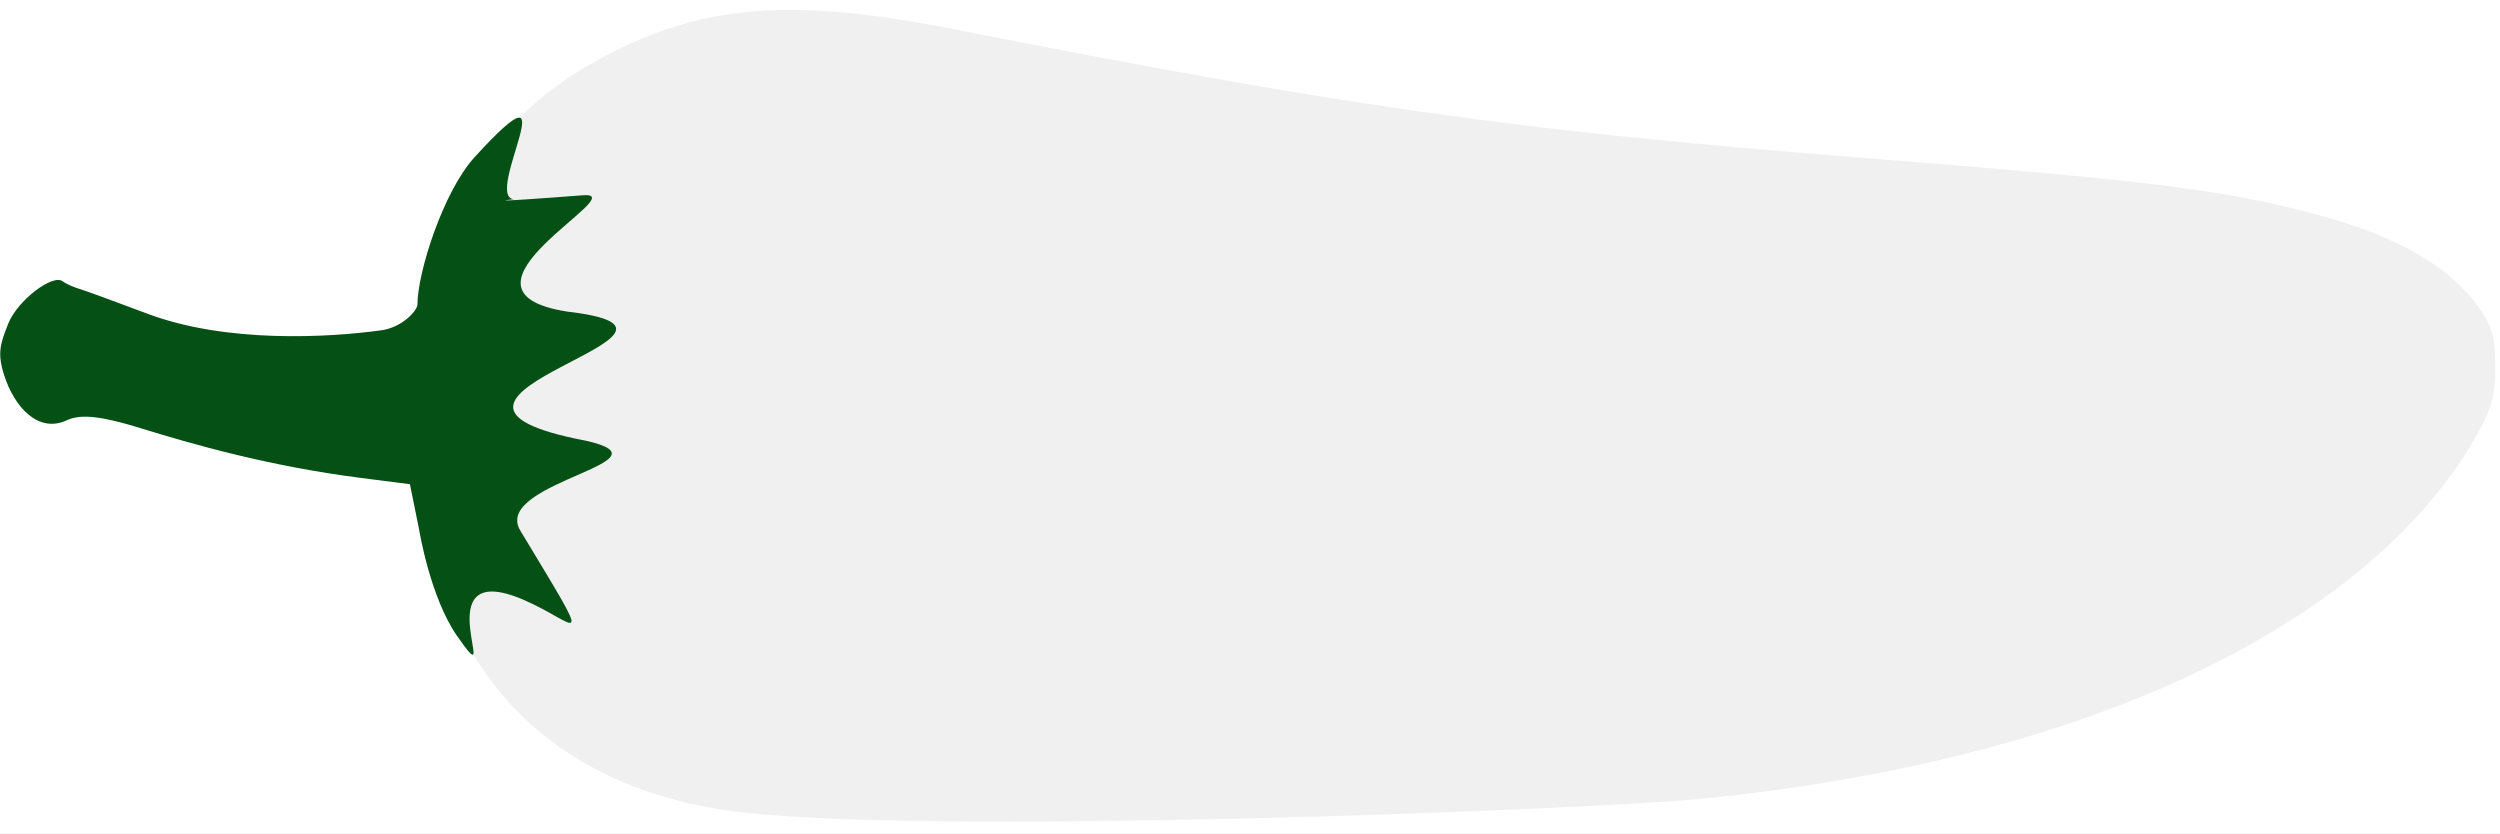
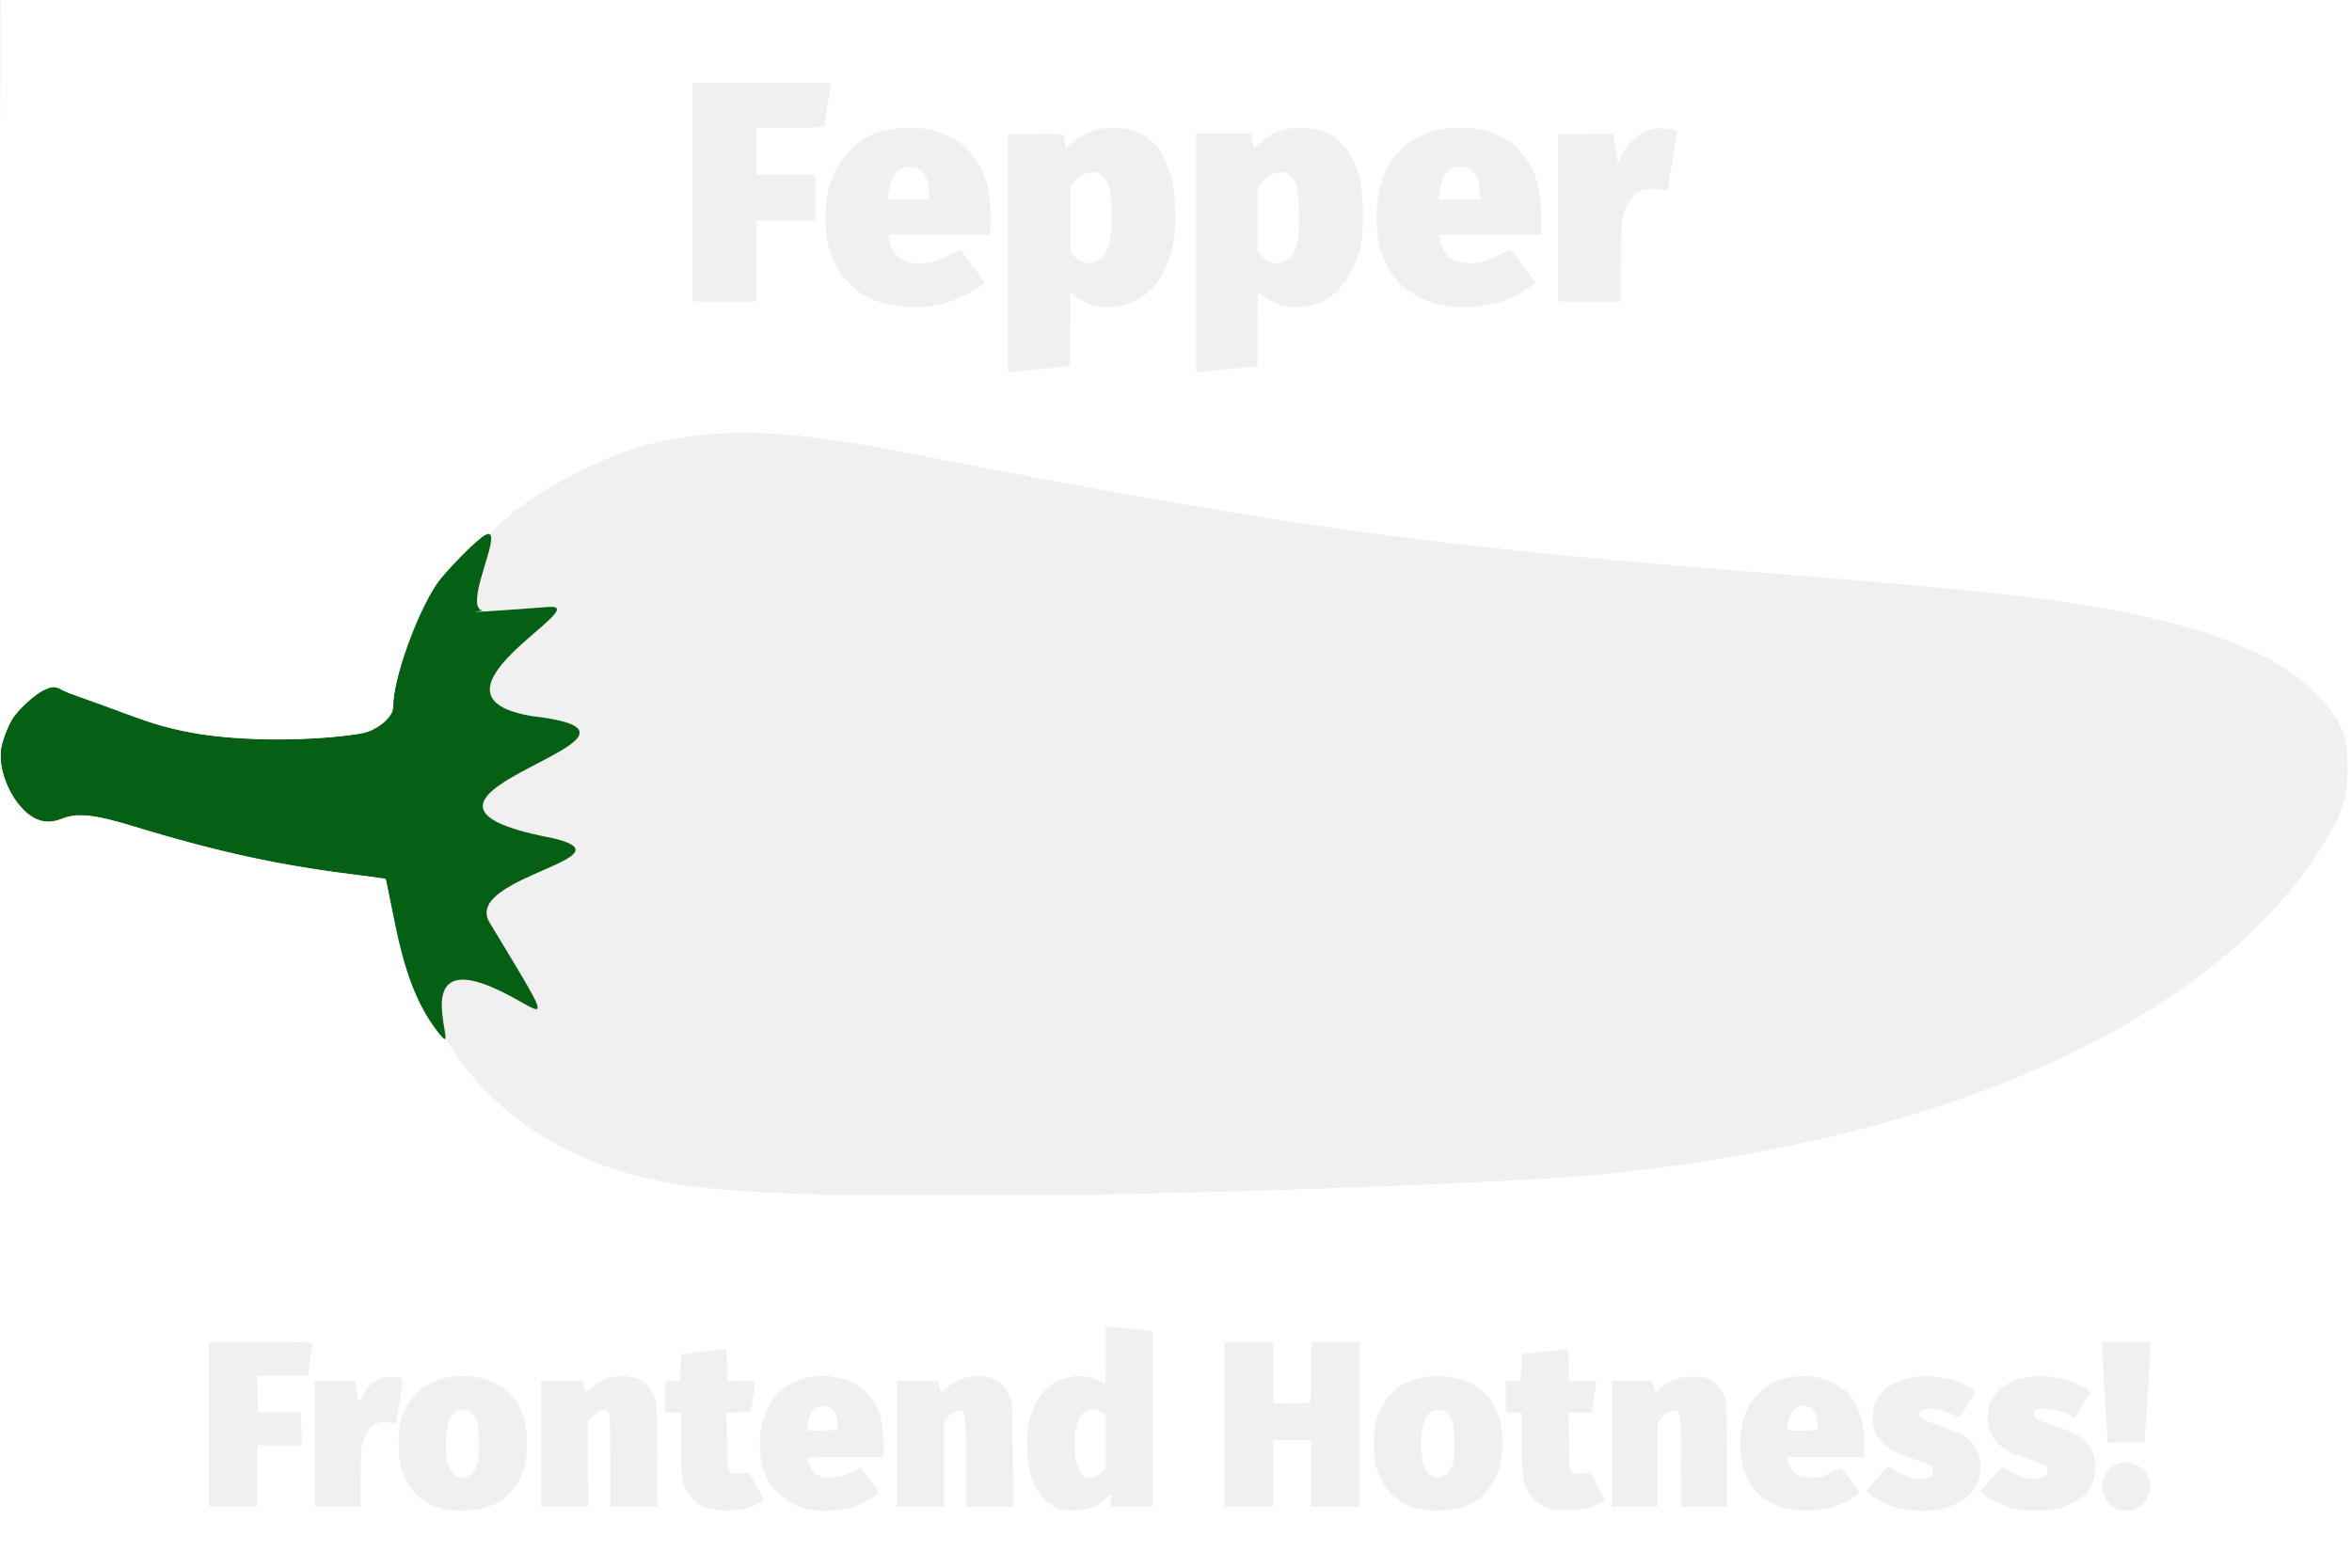
- <svg xmlns="http://www.w3.org/2000/svg" id="svg3553" version="1.1" width="300" height="100" viewBox="0 0 300 100">
-   <defs id="defs3557" />
-   <path style="fill:#ffffff" d="m 0,50 0,-50 150,0 150,0 0,50 0,50 -150,0 -150,0 z m 204.156,45.858 c 50.145,-5.021 80.637,-22.737 92.497,-42.693 2.088,-3.513 2.791,-5.226 2.791,-9.166 0,-4.053 -0.606,-5.337 -2.565,-7.852 C 293.241,31.48 286.914,28.059 277.274,25.547 266.546,22.752 257.297,21.609 224.416,19.011 181.441,15.617 162.183,12.898 114.156,3.445 93.602,-0.601 82.483,0.653 69.561,8.473 62.119,12.977 56.805,19.477 53.378,28.27 51.877,32.119 50.649,35.829 50.649,36.513 50.649,39.204 45.71,40.5 35.455,40.5 26.822,40.5 23.974,40.064 16.191,37.551 7.373,34.704 6.964,34.66 4.329,36.272 c -4.288,2.624 -4.859,9.406 -1.093,13 1.723,1.645 2.566,1.818 5.065,1.041 2.348,-0.73 4.491,-0.437 9.888,1.35 6.591,2.183 17.331,4.49 27.439,5.895 l 4.719,0.656 1.386,6.906 C 55.164,82.209 67.233,94.446 87.523,97.291 109.632,100.391 191.393,97.136 204.156,95.858 Z" id="path3563" />
-   <g id="layer2" transform="translate(0.3,0)">
-     <g transform="matrix(0.7630778,0,0,1,-48.20587,-904.2357)" id="layer1" style="fill:#055015;fill-opacity:1">
-       <path id="path4221" d="m 134.662,980.556 c -4.253,-4.666 -5.955,-12.705 -5.955,-12.705 l -1.465,-5.511 -7.676,-0.749 c -14.561,-1.421 -26.623,-4.075 -34.755,-5.993 -5.905,-1.393 -9.294,-1.733 -11.503,-0.938 -4.509,1.622 -8.277,-1.599 -9.86,-5.363 -1.143,-2.719 -0.614,-3.82 0.638,-6.241 1.412,-2.73 7.004,-6.021 8.578,-5.048 0.416,0.257 1.545,0.648 2.51,0.87 0.965,0.221 5.804,1.568 10.754,2.993 12.438,3.581 28.554,2.876 36.847,1.995 3.272,-0.347 5.653,-2.369 5.653,-3.104 0,-3.809 4.051,-13.537 8.964,-17.647 15.51,-12.977 1.354,4.633 6.169,5.026 0,0 -6.829,0.555 10.929,-0.475 8.175,-0.474 -23.457,11.437 -2.563,13.955 27.733,2.473 -30.426,10.106 1.344,15.249 18.235,2.579 -13.403,5.052 -8.669,11.038 12.23,15.464 9.005,11.079 0.475,8.292 -16.068,-5.251 -2.81,12.697 -10.414,4.355 z" style="fill:#055015;fill-opacity:1" />
+ <svg xmlns="http://www.w3.org/2000/svg" id="svg3553" version="1.1" width="300" height="200" viewBox="0 0 300 200">
+   <path style="fill:#ffffff" d="m 0,104 0,-50 150,0 150,0 0,50 0,50 -150,0 -150,0 z m 204.156,45.858 c 50.145,-5.021 80.637,-22.737 92.497,-42.693 2.088,-3.513 2.791,-5.226 2.791,-9.166 0,-4.053 -0.606,-5.337 -2.565,-7.852 C 293.241,85.48 286.914,82.059 277.274,79.547 266.546,76.752 257.297,75.609 224.416,73.011 181.441,69.617 162.183,66.898 114.156,57.445 93.602,53.399 82.483,54.653 69.561,62.473 c -7.442,4.504 -12.756,11.004 -16.183,19.797 -1.501,3.849 -2.728,7.559 -2.728,8.243 0,2.691 -4.939,3.987 -15.195,3.987 -8.632,0 -11.48,-0.436 -19.263,-2.949 C 7.373,88.704 6.964,88.66 4.329,90.272 c -4.288,2.624 -4.859,9.406 -1.093,13 1.723,1.645 2.566,1.818 5.065,1.041 2.348,-0.73 4.491,-0.437 9.888,1.35 6.591,2.183 17.331,4.49 27.439,5.895 l 4.719,0.656 1.386,6.906 c 3.43,17.089 15.5,29.326 35.79,32.171 22.109,3.1 103.87,-0.155 116.633,-1.433 z" id="path3563" />
+   <g id="layer2" transform="translate(0.3,100)" style="display:inline">
+     <g transform="matrix(0.7630778,0,0,1,-48.20587,-950.2357)" id="layer1" style="fill:#056013;fill-opacity:1">
+       <path id="path4221" d="m 134.662,980.556 c -4.253,-4.666 -5.955,-12.705 -5.955,-12.705 l -1.465,-5.511 -7.676,-0.749 c -14.561,-1.421 -26.623,-4.075 -34.755,-5.993 -5.905,-1.393 -9.294,-1.733 -11.503,-0.938 -4.509,1.622 -8.277,-1.599 -9.86,-5.363 -1.143,-2.719 -0.614,-3.82 0.638,-6.241 1.412,-2.73 7.004,-6.021 8.578,-5.048 0.416,0.257 1.545,0.648 2.51,0.87 0.965,0.221 5.804,1.568 10.754,2.993 12.438,3.581 28.554,2.876 36.847,1.995 3.272,-0.347 5.653,-2.369 5.653,-3.104 0,-3.809 4.051,-13.537 8.964,-17.647 15.51,-12.977 1.354,4.633 6.169,5.026 0,0 -6.829,0.555 10.929,-0.475 8.175,-0.474 -23.457,11.437 -2.563,13.955 27.733,2.473 -30.426,10.106 1.344,15.249 18.235,2.579 -13.403,5.052 -8.669,11.038 12.23,15.464 9.005,11.079 0.475,8.292 -16.068,-5.251 -2.81,12.697 -10.414,4.355 z" style="fill:#056013;fill-opacity:1" />
+     </g>
+   </g>
+   <g id="layer4" style="display:inline" transform="translate(0,100)">
+     <g id="g3455">
+       <g id="g3448">
+         <g id="g4268" clip-path="url(#clipPath4284)" transform="translate(0,-46)">
+           <g id="g4263">
+             <g id="g3444">
+               <g transform="translate(0,-0.05)" id="g3441">
+                 <path id="path3346" d="m -0.308,55.489 0.4,-109.504 167.809,-0.4 132.609,0.4 0.4,104.704 -0.4,95.904 -133.409,0 -167.409,0 z m 62.001,82.98 c 1.463,-0.406 2.425,-0.993 3.431,-2.093 1.444,-1.58 2.102,-3.491 2.102,-6.107 1.8e-5,-3.387 -0.941,-5.598 -3.059,-7.189 -2.281,-1.714 -6.572,-1.967 -9.365,-0.551 -1.801,0.913 -3.333,3.017 -3.789,5.205 -0.267,1.282 -0.229,4.125 0.071,5.293 0.735,2.861 2.56,4.754 5.292,5.49 1.287,0.347 3.981,0.322 5.317,-0.048 z m -3.395,-4.056 c -1.004,-0.367 -1.585,-2.403 -1.418,-4.973 0.159,-2.447 0.824,-3.507 2.204,-3.507 0.536,0 0.809,0.103 1.137,0.432 0.7,0.7 0.865,1.443 0.865,3.904 0,1.97 -0.046,2.351 -0.368,3.049 -0.274,0.594 -0.518,0.86 -0.954,1.042 -0.665,0.278 -0.833,0.284 -1.465,0.053 z m 36.424,4.175 c 1.086,-0.229 2.636,-0.936 2.632,-1.202 -0.002,-0.108 -0.408,-0.947 -0.904,-1.864 -0.7,-1.296 -0.97,-1.654 -1.207,-1.608 -0.168,0.033 -0.656,0.096 -1.084,0.14 -0.71,0.074 -0.805,0.04 -1.084,-0.385 -0.266,-0.406 -0.313,-0.909 -0.359,-3.928 l -0.054,-3.462 1.548,-0.048 1.548,-0.048 0.203,-1.334 c 0.112,-0.734 0.247,-1.613 0.3,-1.954 l 0.096,-0.62 -1.794,-0.047 -1.794,-0.047 -0.047,-2.045 c -0.046,-2.014 -0.052,-2.044 -0.417,-1.966 -0.204,0.043 -1.512,0.206 -2.908,0.36 l -2.538,0.281 -0.047,1.685 -0.047,1.685 -0.959,0.05 -0.959,0.05 0,1.993 0,1.993 1.001,0 1.001,0 0.002,3.877 c 0.002,4.203 0.121,5.038 0.904,6.376 0.876,1.494 2.439,2.24 4.714,2.249 0.752,0.003 1.765,-0.078 2.251,-0.18 z m 13.775,-0.202 c 0.736,-0.213 1.739,-0.631 2.229,-0.929 1.685,-1.024 1.658,-0.782 0.295,-2.595 -0.663,-0.882 -1.251,-1.582 -1.306,-1.556 -0.055,0.026 -0.603,0.3 -1.217,0.608 -2.195,1.102 -4.382,0.836 -5.127,-0.623 -0.189,-0.371 -0.344,-0.828 -0.344,-1.015 0,-0.335 0.08,-0.34 4.836,-0.34 l 4.836,0 -0.003,-1.793 c -0.005,-2.918 -0.624,-4.803 -2.099,-6.379 -2.116,-2.262 -6.277,-2.841 -9.501,-1.322 -3.782,1.782 -5.331,7.556 -3.275,12.205 0.754,1.704 2.772,3.292 4.917,3.87 1.438,0.387 4.184,0.325 5.757,-0.131 z m -5.526,-9.908 c -0.126,-0.204 0.181,-1.647 0.469,-2.205 0.327,-0.632 0.722,-0.841 1.59,-0.841 0.929,0 1.592,0.645 1.751,1.704 0.209,1.395 0.235,1.375 -1.867,1.428 -1.024,0.026 -1.898,-0.013 -1.943,-0.086 z m 36.662,9.759 c 0.459,-0.238 1.054,-0.665 1.324,-0.949 0.468,-0.493 0.784,-0.659 0.741,-0.391 -0.011,0.069 -0.011,0.407 0,0.75 l 0.02,0.625 2.668,0 2.668,0 0,-11.17 0,-11.17 -0.375,-0.078 c -0.206,-0.043 -1.276,-0.159 -2.376,-0.258 -1.101,-0.099 -2.283,-0.222 -2.627,-0.273 l -0.625,-0.094 0,3.697 c 0,2.034 -0.056,3.669 -0.125,3.633 -2.033,-1.042 -3.412,-1.209 -5.208,-0.632 -2.091,0.672 -3.645,2.477 -4.342,5.042 -0.743,2.735 -0.393,6.833 0.766,8.962 0.597,1.097 1.679,2.117 2.666,2.514 1.233,0.496 3.671,0.39 4.826,-0.209 z m -1.167,-3.79 c -0.601,-0.246 -0.972,-0.833 -1.193,-1.889 -0.427,-2.039 -0.178,-4.778 0.535,-5.865 0.357,-0.544 1.328,-0.984 1.871,-0.847 0.239,0.06 0.645,0.259 0.903,0.443 l 0.469,0.334 0,3.376 0,3.376 -0.459,0.438 c -0.724,0.69 -1.456,0.909 -2.126,0.635 z m 47.637,4.022 c 1.463,-0.406 2.425,-0.993 3.431,-2.093 1.444,-1.58 2.102,-3.491 2.102,-6.107 5e-5,-3.387 -0.941,-5.598 -3.058,-7.189 -2.281,-1.714 -6.572,-1.967 -9.365,-0.551 -1.801,0.913 -3.333,3.017 -3.789,5.205 -0.267,1.282 -0.229,4.125 0.071,5.293 0.735,2.861 2.56,4.754 5.292,5.49 1.287,0.347 3.981,0.322 5.317,-0.048 z m -3.395,-4.056 c -1.004,-0.367 -1.585,-2.403 -1.418,-4.973 0.159,-2.447 0.824,-3.507 2.204,-3.507 0.536,0 0.809,0.103 1.137,0.432 0.7,0.7 0.865,1.443 0.865,3.904 0,1.97 -0.046,2.351 -0.368,3.049 -0.274,0.594 -0.518,0.86 -0.954,1.042 -0.665,0.278 -0.833,0.284 -1.465,0.053 z m 20.131,3.965 c 0.459,-0.146 1.072,-0.413 1.363,-0.592 l 0.529,-0.326 -0.946,-1.843 c -0.708,-1.379 -1.009,-1.817 -1.196,-1.741 -0.602,0.246 -1.759,0.249 -2.085,0.006 -0.313,-0.234 -0.337,-0.476 -0.384,-3.932 l -0.051,-3.683 1.485,0 1.485,0 0.198,-1.459 c 0.109,-0.803 0.241,-1.703 0.294,-2.001 l 0.096,-0.542 -1.77,0 -1.77,0 0,-1.991 c 0,-1.095 -0.056,-2.022 -0.125,-2.06 -0.069,-0.038 -1.251,0.067 -2.627,0.233 -1.376,0.166 -2.668,0.305 -2.871,0.309 -0.354,0.008 -0.371,0.08 -0.417,1.716 l -0.047,1.709 -0.959,0.05 -0.959,0.05 0,1.993 0,1.993 1.001,0 1.001,0 0,3.678 c 0,4.162 0.199,5.483 1.012,6.711 0.568,0.858 1.49,1.546 2.519,1.882 0.938,0.306 4.067,0.211 5.224,-0.158 z m 31.188,-0.128 c 1.245,-0.442 3.083,-1.524 3.083,-1.814 0,-0.213 -2.146,-3.082 -2.305,-3.081 -0.062,8e-5 -0.637,0.263 -1.277,0.584 -1.047,0.525 -1.302,0.584 -2.531,0.584 -1.129,0 -1.449,-0.061 -1.838,-0.351 -0.524,-0.391 -0.96,-1.081 -1.121,-1.775 l -0.106,-0.459 4.923,0 4.923,0 0,-1.724 c 0,-2.82 -0.67,-4.859 -2.124,-6.469 -0.694,-0.768 -2.601,-1.746 -3.861,-1.98 -2.106,-0.391 -4.479,-0.045 -6.063,0.883 -0.994,0.583 -2.339,2.076 -2.847,3.162 -1.271,2.715 -1.221,6.454 0.122,9.104 0.86,1.696 2.591,3.006 4.766,3.606 1.466,0.404 4.761,0.263 6.256,-0.268 z m -6.004,-9.813 c -0.186,-0.301 0.258,-1.997 0.637,-2.43 0.789,-0.902 2.245,-0.787 2.833,0.224 0.19,0.327 0.328,0.9 0.342,1.418 l 0.022,0.869 -1.863,0.047 c -1.168,0.029 -1.903,-0.018 -1.971,-0.127 z m 19.745,10.08 c 2.231,-0.526 4.038,-1.918 4.589,-3.534 0.373,-1.096 0.335,-2.787 -0.084,-3.713 -0.709,-1.569 -1.755,-2.275 -4.974,-3.357 -1.975,-0.664 -2.518,-0.987 -2.518,-1.499 0,-0.849 2.261,-0.858 4.061,-0.016 l 1.092,0.511 1.017,-1.586 c 1.13,-1.762 1.13,-1.754 -0.056,-2.449 -1.91,-1.119 -5.099,-1.57 -7.348,-1.04 -2.043,0.482 -3.512,1.48 -4.251,2.891 -0.386,0.736 -0.549,2.177 -0.354,3.12 0.425,2.049 1.776,3.212 4.969,4.275 2.098,0.699 2.704,1.064 2.704,1.626 0,1.027 -2.122,1.289 -3.886,0.48 -0.532,-0.244 -1.18,-0.595 -1.439,-0.78 l -0.472,-0.336 -1.354,1.503 c -0.745,0.827 -1.354,1.576 -1.354,1.664 0,0.23 1.286,1.141 2.168,1.537 2.11,0.947 5.218,1.239 7.489,0.703 z m 14.684,-0.004 c 1.1,-0.25 2.708,-1.072 3.445,-1.762 1.173,-1.096 1.675,-3.277 1.161,-5.043 -0.512,-1.76 -1.797,-2.727 -5.017,-3.777 -2.231,-0.728 -2.585,-0.919 -2.585,-1.399 0,-0.659 0.377,-0.818 1.73,-0.732 0.897,0.058 1.515,0.214 2.303,0.583 l 1.077,0.504 1.042,-1.601 1.042,-1.601 -0.386,-0.312 c -1.456,-1.179 -4.044,-1.871 -6.459,-1.727 -2.826,0.168 -4.735,1.148 -5.752,2.952 -1.048,1.86 -0.536,4.556 1.121,5.898 0.939,0.761 1.459,1.008 3.568,1.696 1.881,0.614 2.329,0.849 2.387,1.252 0.091,0.631 -0.037,0.857 -0.623,1.102 -1.042,0.435 -2.818,0.043 -4.333,-0.957 l -0.699,-0.462 -1.44,1.569 -1.44,1.569 0.472,0.422 c 0.659,0.59 2.64,1.534 3.818,1.819 1.345,0.325 4.154,0.329 5.569,0.008 z m 10.596,-0.312 c 0.836,-0.637 1.312,-1.733 1.211,-2.785 -0.294,-3.056 -4.597,-3.813 -5.83,-1.026 -0.691,1.561 -0.098,3.323 1.379,4.1 0.884,0.465 2.432,0.327 3.24,-0.289 z m -240.23,-3.847 0,-3.919 2.84,0 2.84,0 -0.047,-2.097 -0.047,-2.097 -2.752,-0.03 -2.752,-0.03 -0.046,-2.293 -0.046,-2.293 3.23,0 3.23,0 0.277,-1.96 c 0.152,-1.078 0.277,-2.053 0.277,-2.168 -1.59e-4,-0.163 -1.429,-0.208 -6.588,-0.208 l -6.587,0 0,10.506 0,10.506 3.085,0 3.085,0 0,-3.919 z m 13.175,0.268 c 0,-3.161 0.044,-3.794 0.328,-4.711 0.578,-1.867 1.826,-2.728 3.424,-2.362 l 0.744,0.17 0.096,-0.518 c 0.053,-0.285 0.267,-1.586 0.476,-2.892 0.436,-2.724 0.52,-2.543 -1.181,-2.567 -0.696,-0.01 -1.198,0.088 -1.662,0.325 -0.807,0.412 -1.788,1.466 -2.157,2.319 -0.311,0.717 -0.312,0.716 -0.572,-0.914 l -0.193,-1.209 -2.57,0 -2.57,0 0,8.005 0,8.005 2.918,0 2.918,0 z m 29.018,-1.791 0,-5.442 0.729,-0.729 c 0.831,-0.831 1.434,-0.948 1.847,-0.358 0.223,0.318 0.26,1.191 0.26,6.17 l 0,5.8 3.011,0 3.011,0 -0.05,-6.712 c -0.05,-6.598 -0.057,-6.727 -0.434,-7.544 -0.721,-1.563 -1.747,-2.253 -3.548,-2.382 -1.686,-0.121 -3.117,0.36 -4.454,1.497 -0.301,0.256 -0.614,0.466 -0.694,0.466 -0.081,0 -0.197,-0.3 -0.259,-0.667 l -0.113,-0.667 -2.654,0 -2.654,0 0,8.005 0,8.005 3.002,0 3.002,0 z m 45.361,0 0,-5.442 0.729,-0.729 c 0.831,-0.831 1.434,-0.948 1.847,-0.358 0.223,0.318 0.26,1.191 0.26,6.17 l 0,5.8 3.011,0 3.011,0 -0.05,-6.712 c -0.05,-6.598 -0.057,-6.727 -0.434,-7.544 -0.721,-1.563 -1.747,-2.253 -3.548,-2.382 -1.686,-0.121 -3.117,0.36 -4.454,1.497 -0.301,0.256 -0.614,0.466 -0.694,0.466 -0.081,0 -0.197,-0.3 -0.259,-0.667 l -0.113,-0.667 -2.654,0 -2.654,0 0,8.005 0,8.005 3.002,0 3.002,0 z m 42.026,1.189 0,-4.253 2.418,0 2.418,0 0,4.253 0,4.253 3.085,0 3.085,0 0,-10.506 0,-10.506 -3.082,0 -3.082,0 -0.045,3.877 -0.045,3.877 -2.376,0.046 -2.376,0.046 0,-3.924 0,-3.924 -3.085,0 -3.085,0 0,10.506 0,10.506 3.085,0 3.085,0 0,-4.253 z m 49.03,-1.102 0,-5.354 0.497,-0.628 c 0.997,-1.258 2.192,-1.288 2.395,-0.06 0.058,0.352 0.107,3.06 0.108,6.018 l 0.002,5.378 2.918,0 2.918,0 -0.002,-6.546 c 0,-3.769 -0.07,-6.796 -0.165,-7.135 -0.303,-1.09 -1.071,-2.085 -1.942,-2.513 -0.663,-0.326 -1.07,-0.399 -2.229,-0.399 -1.72,0 -2.673,0.327 -3.922,1.344 l -0.881,0.717 -0.186,-0.739 -0.186,-0.739 -2.583,0 -2.583,0 0,8.005 0,8.005 2.918,0 2.918,0 0,-5.354 z m 62.484,-8.654 c 0.199,-3.164 0.368,-6.035 0.375,-6.379 l 0.013,-0.625 -3.085,0 -3.085,0 0.003,0.709 c 0.003,0.39 0.15,3.073 0.332,5.962 0.181,2.889 0.331,5.462 0.332,5.716 l 0.003,0.463 2.376,-0.046 2.376,-0.046 0.362,-5.754 z M 142.968,98.417 c 18.81,-0.394 40.42,-1.177 53.116,-1.925 5.65,-0.333 7.737,-0.508 12.007,-1.006 25.303,-2.952 46.594,-9.254 63.039,-18.661 3.079,-1.761 8.507,-5.406 10.897,-7.317 6.329,-5.06 11.017,-10.217 14.578,-16.037 2.343,-3.83 2.895,-5.609 2.897,-9.339 0,-1.376 -0.079,-2.914 -0.177,-3.419 -0.552,-2.849 -3.674,-6.67 -7.51,-9.193 -6.851,-4.506 -18.431,-7.656 -35.11,-9.552 -7.425,-0.844 -15.266,-1.547 -34.605,-3.101 C 182.017,15.645 161.404,12.756 118.619,4.361 103.137,1.323 96.383,0.702 88.75,1.613 83.303,2.264 78.867,3.65 73.509,6.378 c -4.218,2.147 -7.192,4.132 -9.74,6.502 -0.651,0.605 -1.483,1.237 -1.85,1.405 -0.942,0.431 -5.151,4.69 -6.25,6.323 -2.484,3.692 -5.507,12.103 -5.507,15.32 0,1.208 -0.956,2.372 -2.624,3.195 -1.712,0.845 -7.727,1.359 -14.053,1.201 C 26.133,40.141 22.205,39.4 15.64,36.957 13.759,36.258 11.358,35.387 10.304,35.023 9.249,34.659 8.138,34.215 7.834,34.035 7.091,33.596 6.536,33.625 5.468,34.157 c -1.031,0.514 -3.095,2.404 -3.82,3.499 -0.271,0.409 -0.733,1.396 -1.027,2.193 -0.425,1.154 -0.534,1.703 -0.533,2.699 0.003,2.263 1.152,4.98 2.846,6.726 1.483,1.527 2.992,1.933 4.785,1.287 2.234,-0.805 4.214,-0.62 9.077,0.848 11.296,3.41 18.752,5.023 29.323,6.344 2.35,0.294 3.062,0.438 3.121,0.634 0.042,0.14 0.382,1.792 0.756,3.673 1.19,5.988 2.127,9.105 3.665,12.187 0.802,1.608 2.207,3.689 2.84,4.207 0.246,0.201 0.908,1.046 1.471,1.878 4.729,6.983 11.624,12.02 20.375,14.885 6.102,1.998 11.931,2.766 24.181,3.185 5.617,0.192 31.501,0.202 40.441,0.015 z m -10.089,-105.286 3.586,-0.365 0.044,-4.716 0.044,-4.716 0.623,0.498 c 2.05,1.641 5.029,1.872 7.653,0.592 2.469,-1.204 4.24,-4.004 4.902,-7.75 0.303,-1.713 0.216,-5.487 -0.169,-7.338 -0.342,-1.646 -1.316,-3.855 -2.07,-4.697 -1.344,-1.501 -3.249,-2.311 -5.418,-2.304 -2.211,0.007 -3.68,0.541 -5.305,1.93 l -0.868,0.742 -0.107,-0.796 c -0.059,-0.438 -0.129,-0.871 -0.156,-0.963 -0.032,-0.106 -1.326,-0.149 -3.573,-0.119 l -3.524,0.048 0,15.17 0,15.17 0.375,-0.011 c 0.206,-0.006 1.989,-0.175 3.961,-0.376 z m 5.269,-13.629 c -0.267,-0.08 -0.736,-0.388 -1.042,-0.685 l -0.558,-0.54 0,-4.187 0,-4.187 0.424,-0.574 c 1.264,-1.713 3.425,-1.775 4.222,-0.12 0.732,1.521 0.874,5.897 0.257,7.974 -0.358,1.205 -0.805,1.801 -1.634,2.177 -0.752,0.341 -0.952,0.359 -1.669,0.144 z m 19.121,13.58 3.127,-0.298 0,-4.72 c 0,-2.596 0.042,-4.72 0.093,-4.72 0.051,0 0.37,0.222 0.709,0.493 1.992,1.594 4.94,1.864 7.481,0.683 2.125,-0.988 4.011,-3.626 4.835,-6.762 0.474,-1.803 0.423,-7.154 -0.085,-9.006 -0.577,-2.103 -1.226,-3.316 -2.399,-4.488 -1.358,-1.357 -2.417,-1.788 -4.65,-1.894 -2.415,-0.114 -4.095,0.469 -5.751,1.995 l -0.704,0.649 -0.098,-0.508 c -0.054,-0.279 -0.138,-0.714 -0.186,-0.966 l -0.087,-0.459 -3.498,0 -3.498,0 0,15.241 0,15.241 0.792,-0.092 c 0.436,-0.05 2.199,-0.226 3.919,-0.39 z m 4.666,-13.657 c -0.3,-0.13 -0.769,-0.482 -1.042,-0.781 l -0.497,-0.544 0,-4.024 0,-4.024 0.498,-0.688 c 0.603,-0.832 1.582,-1.364 2.514,-1.364 0.559,0 0.795,0.105 1.24,0.55 0.784,0.784 0.952,1.52 1.04,4.551 0.113,3.892 -0.391,5.589 -1.857,6.255 -0.815,0.37 -1.17,0.383 -1.895,0.068 z m -41.731,5.4 c 1.418,-0.352 3.97,-1.556 4.825,-2.277 l 0.572,-0.482 -1.468,-1.987 c -0.808,-1.093 -1.521,-2.045 -1.585,-2.116 -0.064,-0.071 -0.862,0.253 -1.772,0.719 -1.381,0.707 -1.851,0.863 -2.832,0.942 -2.553,0.205 -4.178,-0.852 -4.511,-2.933 l -0.109,-0.685 6.434,0 6.434,0 0.114,-0.608 c 0.174,-0.929 -0.044,-4.52 -0.344,-5.645 -0.764,-2.872 -2.457,-5.082 -4.784,-6.247 -1.879,-0.941 -3.383,-1.232 -5.866,-1.135 -2.262,0.088 -3.777,0.523 -5.365,1.54 -1.216,0.779 -2.646,2.411 -3.326,3.799 -0.983,2.005 -1.307,3.528 -1.303,6.129 0.005,2.549 0.332,4.144 1.23,5.979 0.63,1.288 2.369,3.176 3.543,3.847 2.721,1.555 6.69,2.011 10.112,1.161 z m -6.897,-14.114 c 0.279,-2.19 1.233,-3.378 2.711,-3.376 1.532,8.91e-4 2.336,0.984 2.482,3.037 l 0.081,1.132 -2.688,0 -2.688,0 0.101,-0.792 z m 77.023,14.131 c 1.642,-0.38 2.99,-0.967 4.459,-1.942 l 1.124,-0.746 -0.944,-1.281 c -1.867,-2.533 -2.271,-3.043 -2.37,-2.996 -0.055,0.026 -0.814,0.405 -1.685,0.842 -1.818,0.912 -3.001,1.119 -4.558,0.795 -1.497,-0.311 -2.404,-1.279 -2.701,-2.883 l -0.116,-0.625 6.523,0 6.523,0 0,-2.153 c 0,-4.237 -0.929,-6.85 -3.215,-9.047 -0.992,-0.954 -2.864,-1.901 -4.394,-2.226 -1.671,-0.354 -4.239,-0.318 -5.799,0.081 -4.819,1.232 -7.594,5.271 -7.602,11.06 -0.003,2.45 0.326,4.112 1.175,5.928 2.096,4.487 7.575,6.583 13.582,5.194 z m -6.737,-14.19 c 0.383,-2.423 1.108,-3.319 2.684,-3.318 0.886,8.02e-4 1.689,0.466 2.07,1.201 0.157,0.303 0.32,1.092 0.364,1.758 l 0.078,1.209 -2.665,0 -2.665,0 0.134,-0.851 z m -87.071,8.689 0,-5.17 3.752,0 3.752,0 0,-2.918 0,-2.918 -3.752,0 -3.752,0 0,-3.002 0,-3.002 4.336,0 c 4.016,0 4.336,-0.022 4.343,-0.292 0.004,-0.161 0.18,-1.436 0.392,-2.835 l 0.385,-2.543 -8.813,0 -8.813,0 0,13.925 0,13.925 4.086,0 4.086,0 z m 110.234,0.184 c 0,-5.526 0.104,-6.236 1.153,-7.89 0.758,-1.195 1.549,-1.53 3.362,-1.427 l 1.443,0.082 0.622,-3.742 c 0.342,-2.058 0.587,-3.777 0.544,-3.82 -0.166,-0.166 -1.909,-0.36 -2.621,-0.292 -1.661,0.159 -3.534,1.634 -4.42,3.48 l -0.48,1.001 -0.136,-0.834 c -0.075,-0.459 -0.214,-1.322 -0.31,-1.918 l -0.173,-1.084 -3.494,0.048 -3.494,0.048 0,10.667 0,10.667 4.002,0 4.002,0 0,-4.985 z" style="fill:#ffffff" />
+               </g>
+             </g>
+           </g>
+         </g>
+       </g>
    </g>
  </g>
</svg>
